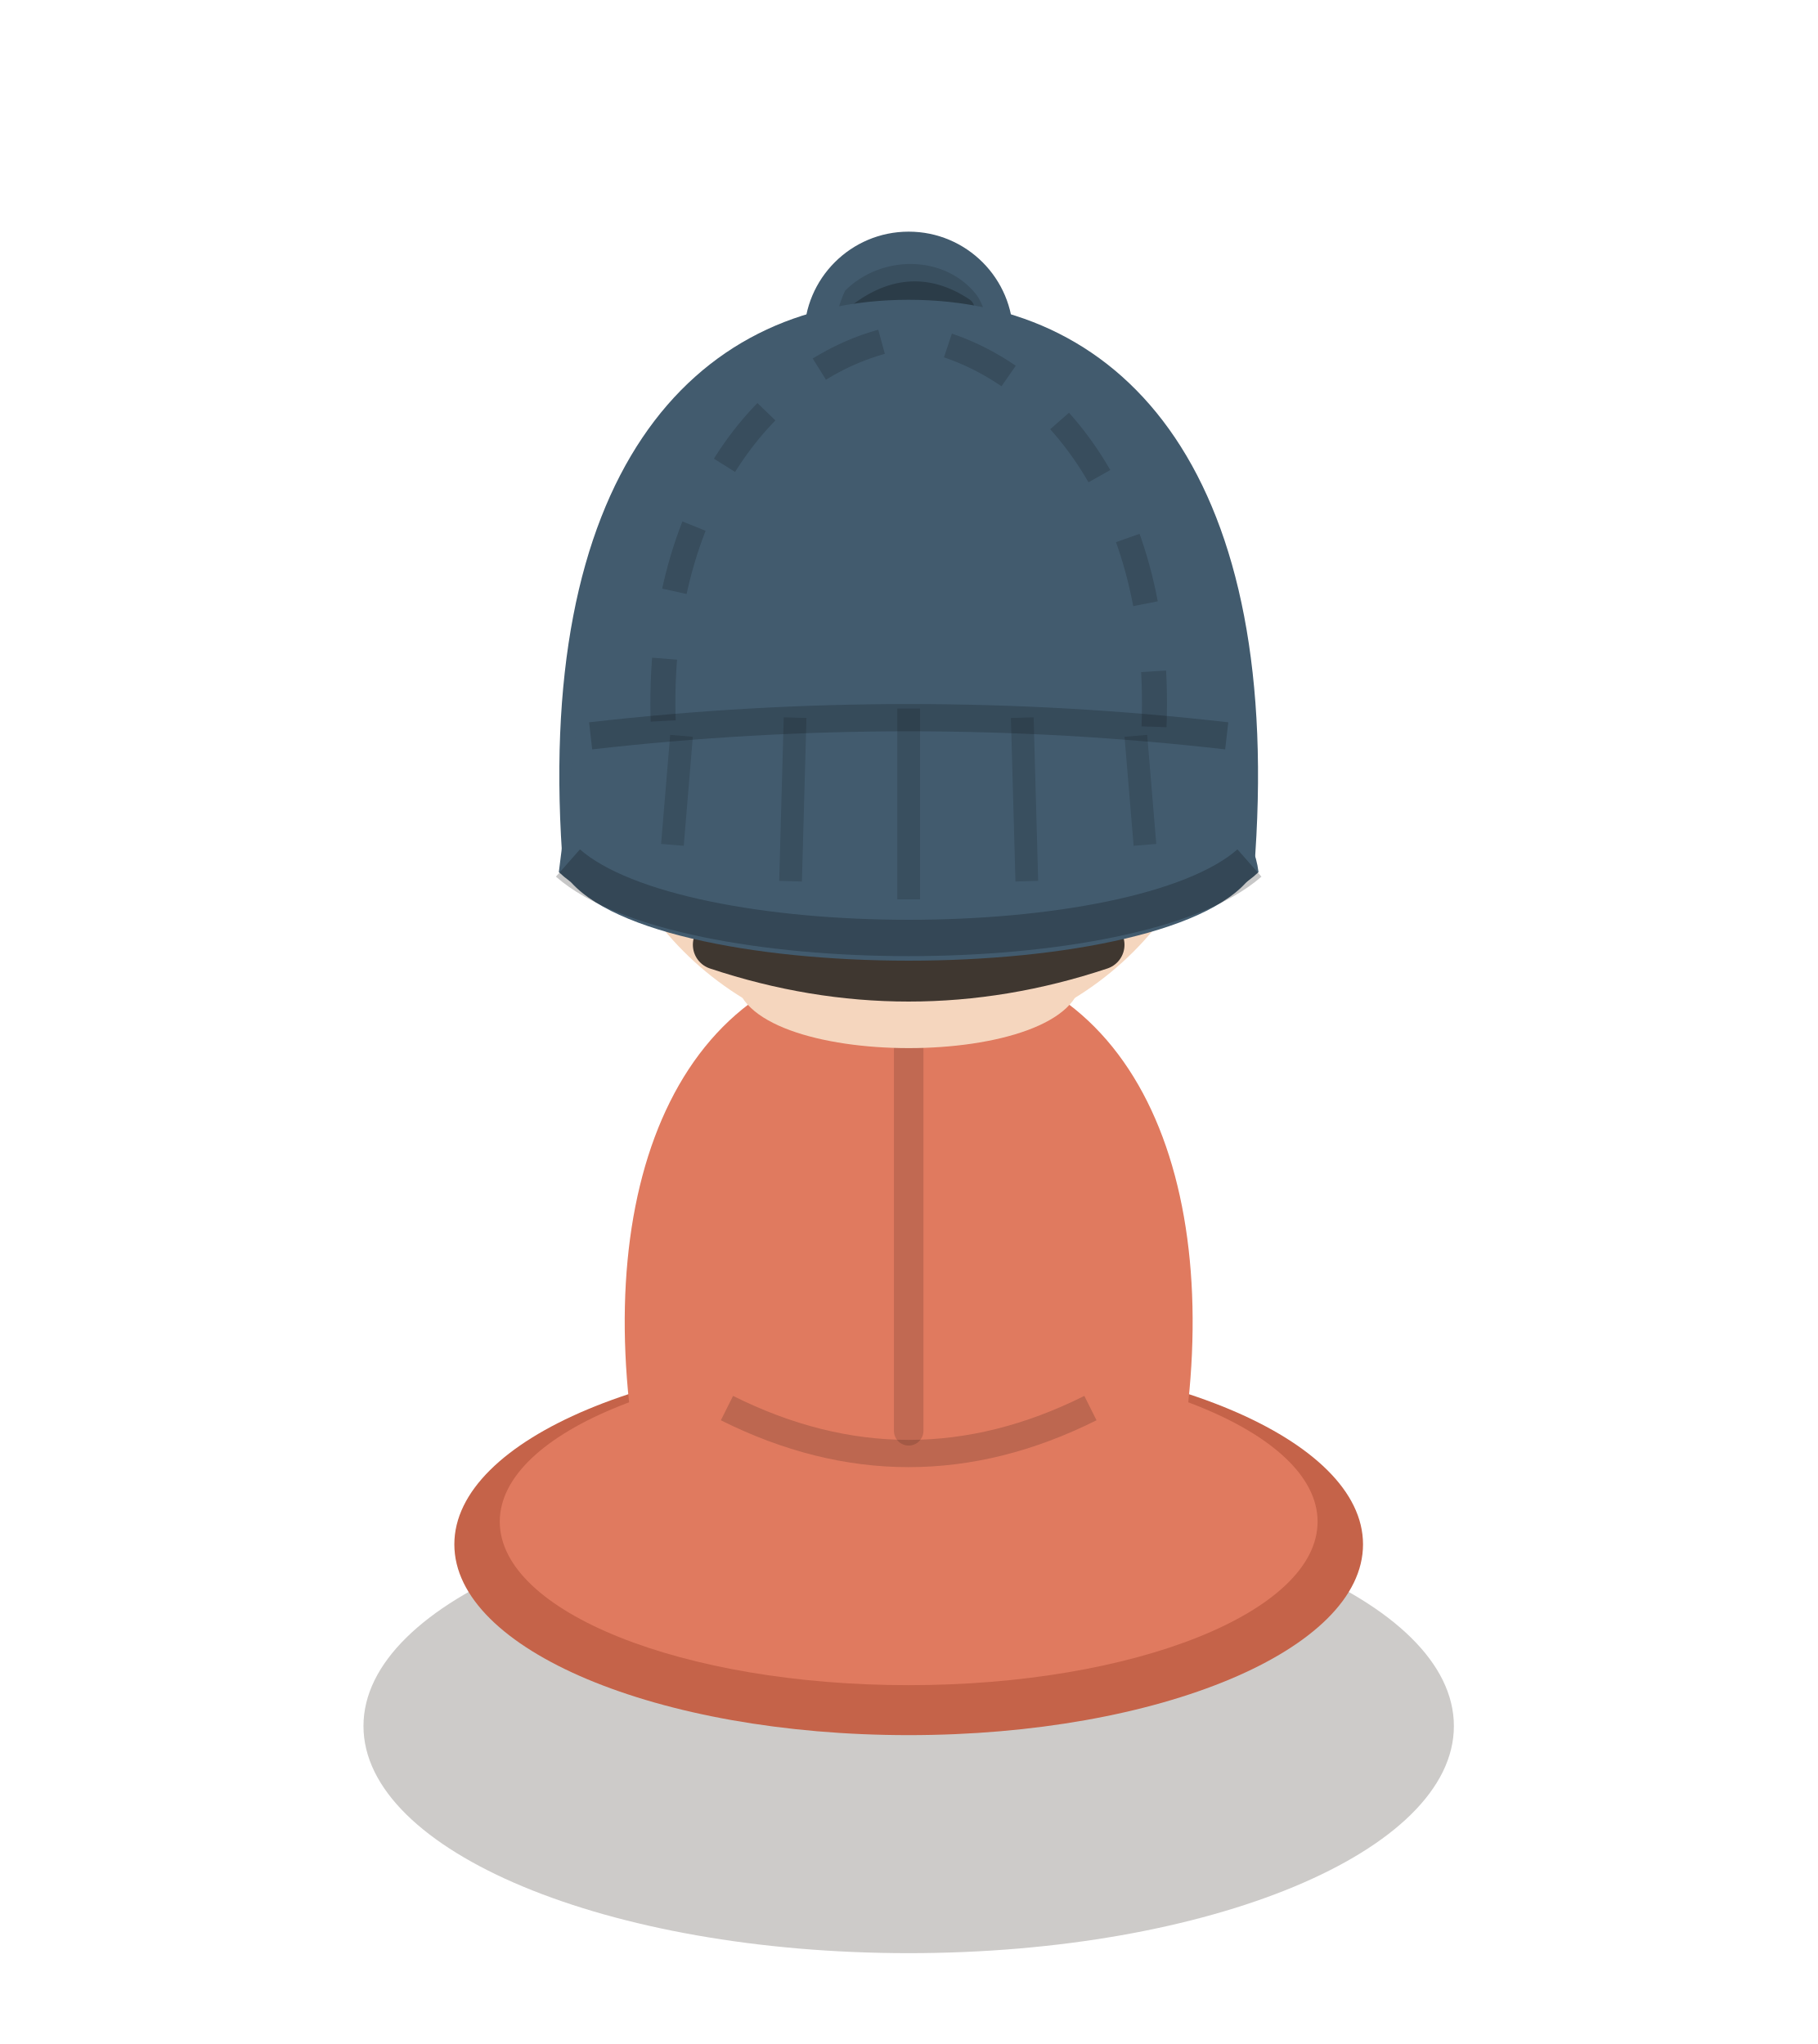
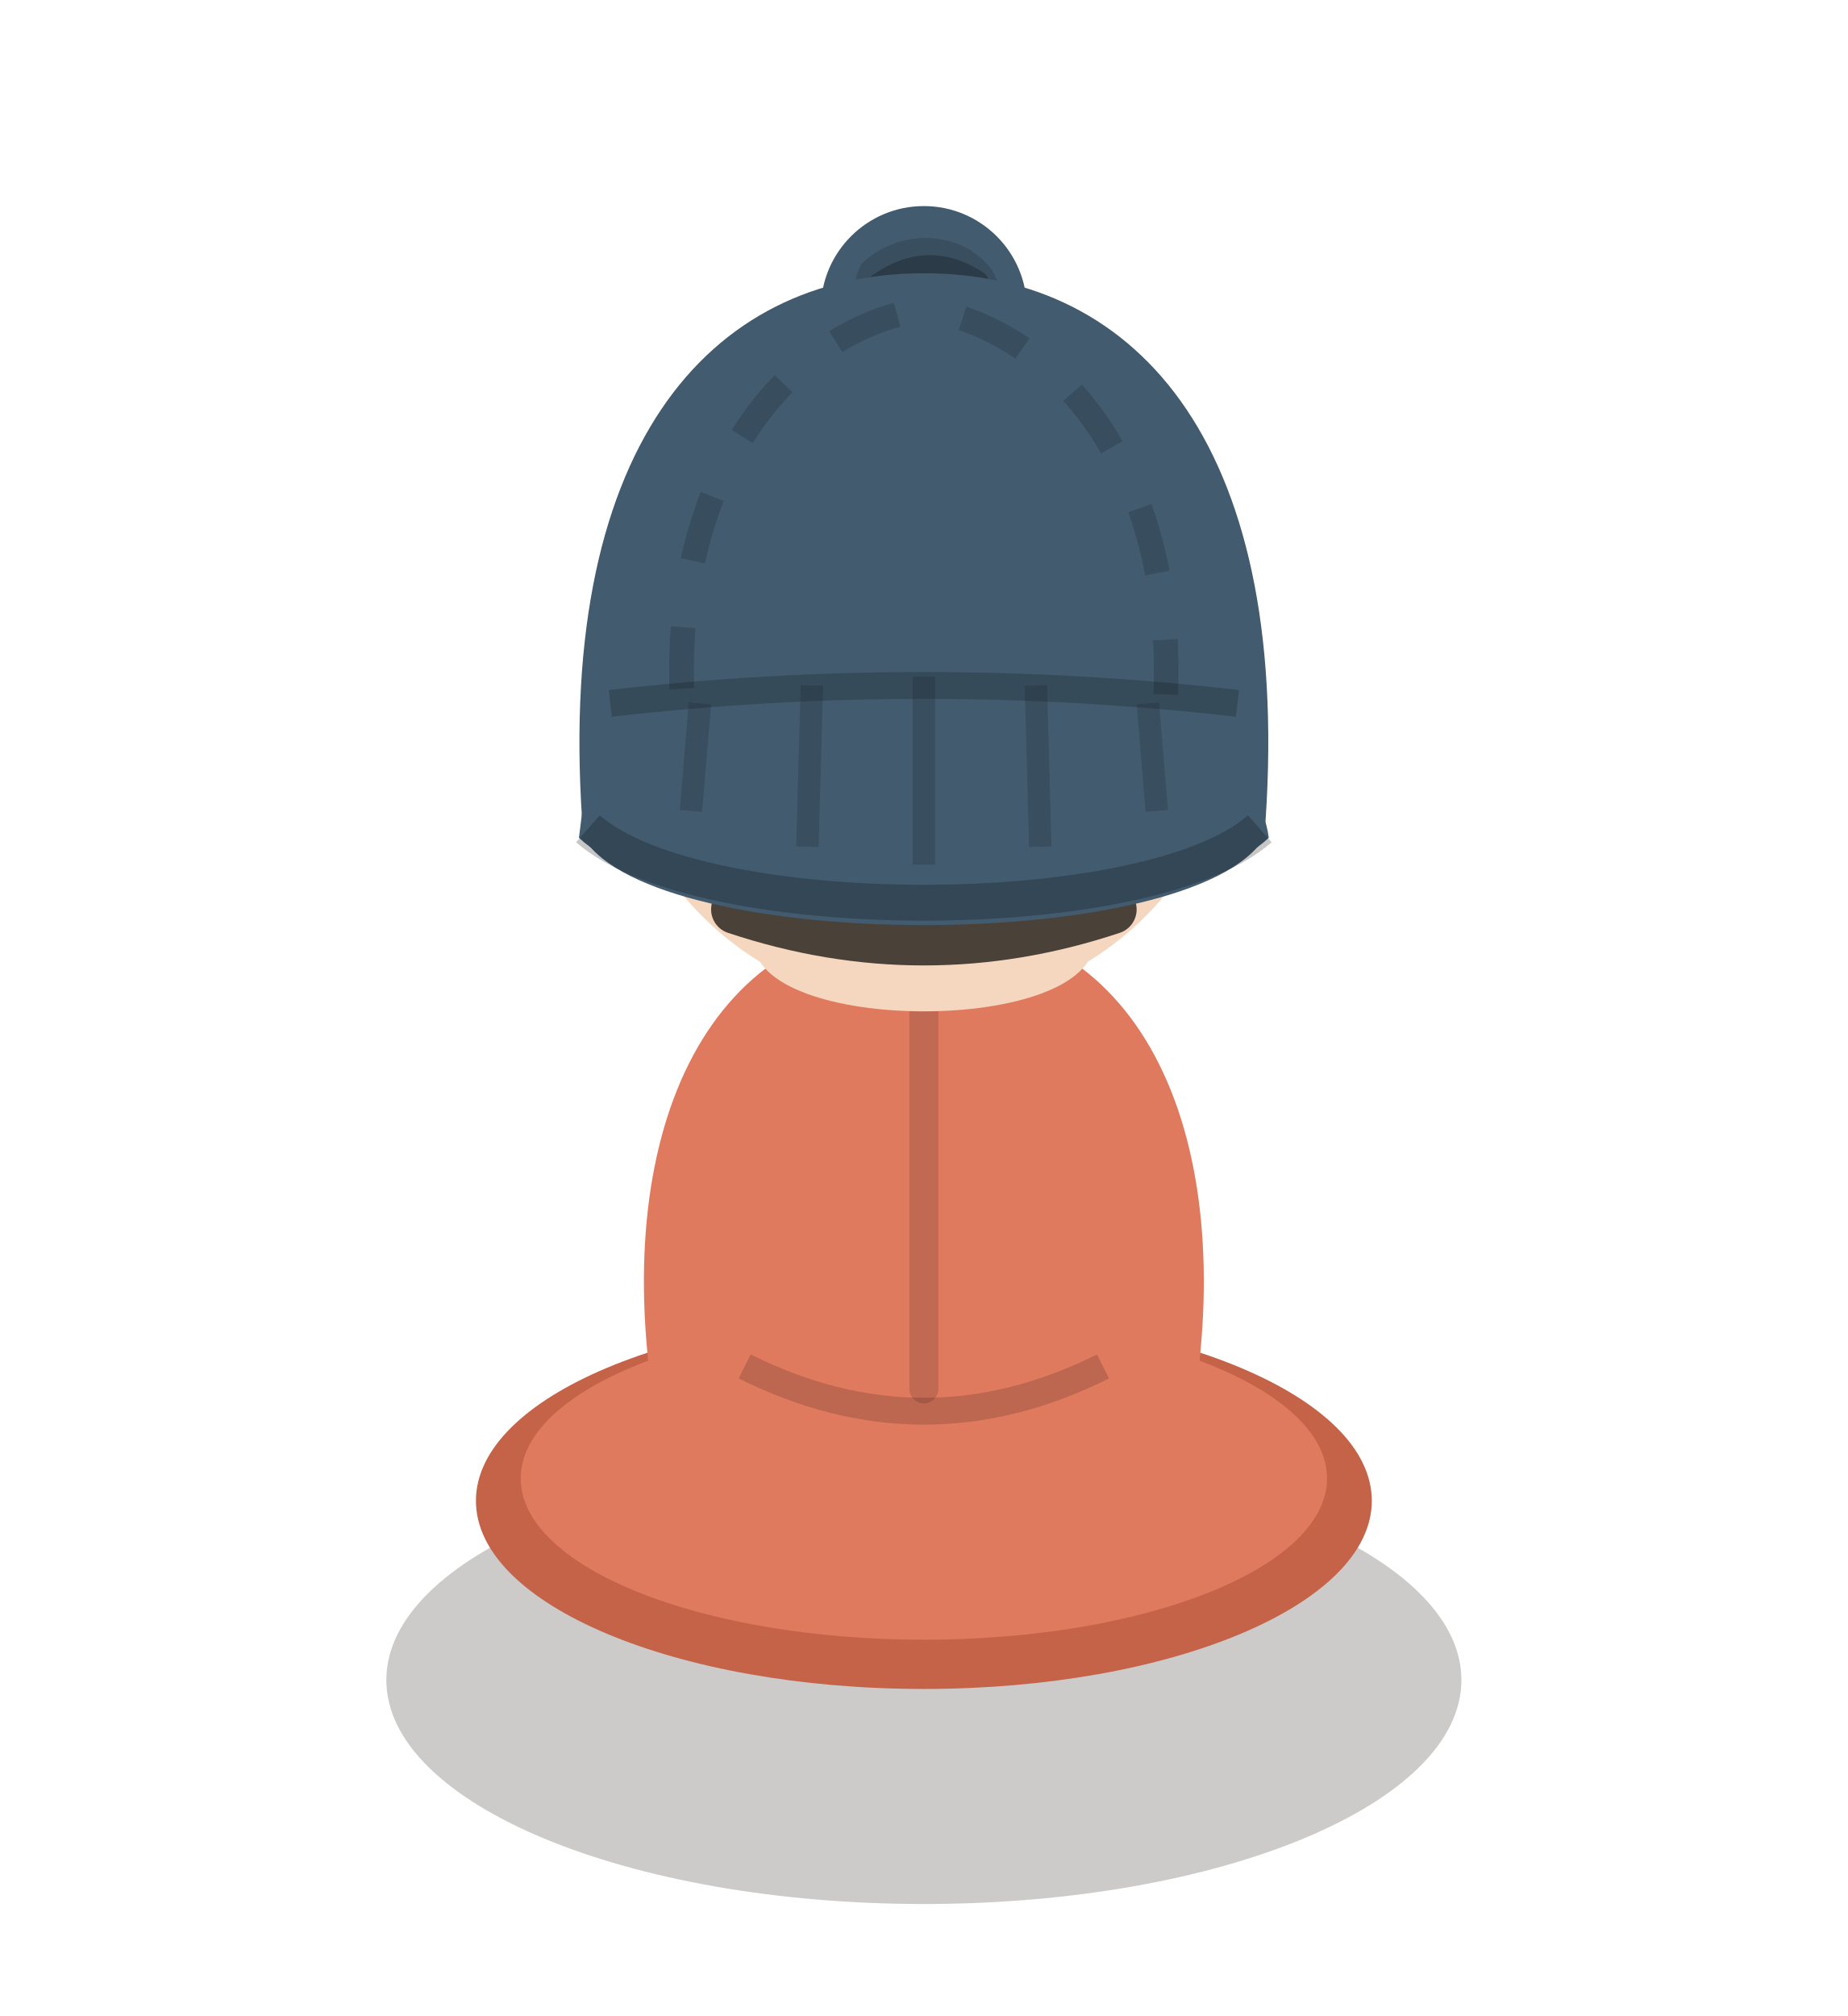
- <svg xmlns="http://www.w3.org/2000/svg" viewBox="-20 -30 40 45" width="200" height="225">
-   <ellipse cx="0" cy="8" rx="12" ry="5.0" fill="#1b120a" opacity="0.22" />
-   <ellipse cx="0" cy="4" rx="10" ry="4.2" fill="#c56349" />
-   <ellipse cx="0" cy="3.5" rx="9" ry="3.6" fill="#e07a5f" />
-   <path d="M-6,2 C-7,-4 -5,-9 0,-9 C5,-9 7,-4 6,2 Z" fill="#e07a5f" />
-   <path d="M-4,1 Q0,3 4,1" stroke="#000000" stroke-width="0.6" opacity="0.16" fill="none" />
-   <line x1="0" y1="-7.5" x2="0" y2="1.5" stroke="#000000" stroke-width="0.65" opacity="0.14" stroke-linecap="round" />
-   <path d="M-3.5,-8.8 Q0,-8.0 3.5,-8.8" stroke="#000000" stroke-width="0.6" opacity="0.18" fill="none" />
-   <g id="back-head">
-     <circle cx="0" cy="-14" r="7.0" fill="#f5d6be" />
-     <path d="M-3.8,-8.5 C-3.8,-6.4 3.8,-6.4 3.8,-8.5 Z" fill="#f5d6be" />
-     <path d="M-4.2,-9.2 Q0,-7.8 4.2,-9.2" stroke="#1f1b18" stroke-width="1.1" stroke-linecap="round" fill="none" opacity="0.85" />
-     <circle cx="0" cy="-22.6" r="2.3" fill="#425b6e" />
-     <path d="M-1.4,-23.6 C-0.6,-24.4 0.8,-24.4 1.5,-23.5 C2.1,-22.6 1.4,-21.3 0,-21.3 C-1.3,-21.3 -2.0,-22.3 -1.4,-23.6 Z" fill="rgba(0,0,0,0.14)" />
-     <path d="M-1.2,-23.0 Q0,-24.0 1.2,-23.2 M-1.0,-22.0 Q0,-21.2 0.8,-22.0" stroke="rgba(0,0,0,0.24)" stroke-width="0.5" stroke-linecap="round" fill="none" />
-     <path d="M-7.6,-10.8 C-8.3,-19.5 -4.8,-23.4 0,-23.4 C4.8,-23.4 8.3,-19.5 7.6,-10.8 C6.0,-8.2 -6.0,-8.2 -7.6,-10.8 Z" fill="#425b6e" />
-     <path d="M-5.4,-14.0 C-5.6,-19.2 -2.8,-22.2 0,-22.6 C2.8,-22.2 5.6,-19.2 5.4,-14.0" stroke="rgba(0,0,0,0.16)" stroke-width="0.55" stroke-dasharray="1.5 1.5" fill="none" />
-     <path d="M-7.7,-10.8 C-5.4,-8.6 5.4,-8.6 7.7,-10.8 C7.3,-14.0 0,-14.6 -7.3,-14.0 Z" fill="#425b6e" />
-     <path d="M-7.5,-11.0 C-5.0,-8.8 5.0,-8.8 7.5,-11.0" stroke="rgba(0,0,0,0.22)" stroke-width="0.8" fill="none" />
-     <path d="M-7.0,-13.8 Q0,-14.6 7.0,-13.8" stroke="rgba(0,0,0,0.18)" stroke-width="0.6" fill="none" />
-     <line x1="-5.0" y1="-13.8" x2="-5.2" y2="-11.4" stroke="rgba(0,0,0,0.14)" stroke-width="0.5" />
-     <line x1="-2.5" y1="-14.2" x2="-2.6" y2="-10.6" stroke="rgba(0,0,0,0.14)" stroke-width="0.5" />
-     <line x1="0" y1="-14.4" x2="0" y2="-10.2" stroke="rgba(0,0,0,0.14)" stroke-width="0.5" />
-     <line x1="2.5" y1="-14.2" x2="2.6" y2="-10.6" stroke="rgba(0,0,0,0.14)" stroke-width="0.5" />
-     <line x1="5.0" y1="-13.8" x2="5.2" y2="-11.4" stroke="rgba(0,0,0,0.14)" stroke-width="0.5" />
+ <svg xmlns="http://www.w3.org/2000/svg" viewBox="-22 -40 44 48" width="220" height="240" role="img" aria-label="经典短发毛线帽小人坐姿 NW">
+   <g data-character-pose="seated" data-facing="NW" data-seated-height="35.2" transform="scale(1.066667) translate(0,-8)">
+     <ellipse cx="0" cy="8" rx="12" ry="5" fill="#1b120a" opacity="0.22" />
+     <g>
+       <ellipse cx="0" cy="4" rx="10" ry="4.2" fill="#c56349" />
+       <ellipse cx="0" cy="3.5" rx="9" ry="3.6" fill="#e07a5f" />
+       <path d="M-6,2 C-7,-4 -5,-9 0,-9 C5,-9 7,-4 6,2 Z" fill="#e07a5f" />
+       <path d="M-4,1 Q0,3 4,1" stroke="#000" stroke-width="0.6" opacity="0.16" fill="none" />
+       <line x1="0" y1="-7.5" x2="0" y2="1.5" stroke="#000" stroke-width="0.65" opacity="0.14" stroke-linecap="round" />
+       <path d="M-3.5,-8.8 Q0,-8 3.5,-8.8" stroke="#000" stroke-width="0.6" opacity="0.18" fill="none" />
+     </g>
+     <g id="seated-back-character-head-back" class="" transform="translate(0, 0) scale(1)">
+       <circle cx="0" cy="-14" r="7.0" fill="#f5d6be" />
+       <path d="M-3.8,-8.5 C-3.8,-6.4 3.8,-6.4 3.8,-8.5 Z" fill="#f5d6be" />
+       <path d="M-4.2,-9.2 Q0,-7.8 4.2,-9.2" stroke="#1f1b18" stroke-width="1.1" stroke-linecap="round" fill="none" opacity="0.8" />
+       <g id="seated-back-knit-beanie-back-view">
+         <g id="seated-back-beanie-pompom-back">
+           <circle cx="0" cy="-22.6" r="2.3" fill="#425b6e" />
+           <path d="M-1.4,-23.6 C-0.6,-24.4 0.8,-24.4 1.5,-23.5 C2.1,-22.6 1.4,-21.3 0,-21.3 C-1.3,-21.3 -2.0,-22.3 -1.4,-23.6 Z" fill="rgba(0,0,0,0.14)" />
+           <path d="M-1.2,-23.0 Q0,-24.0 1.2,-23.2 M-1.0,-22.0 Q0,-21.2 0.8,-22.0" stroke="rgba(0,0,0,0.24)" stroke-width="0.5" stroke-linecap="round" fill="none" />
+         </g>
+         <path d="M-7.6,-10.8 C-8.3,-19.5 -4.8,-23.4 0,-23.4 C4.8,-23.4 8.3,-19.5 7.6,-10.8 C6.0,-8.2 -6.0,-8.2 -7.6,-10.8 Z" fill="#425b6e" />
+         <path d="M-5.4,-14.0 C-5.6,-19.2 -2.8,-22.2 0,-22.6 C2.8,-22.2 5.6,-19.2 5.4,-14.0" stroke="rgba(0,0,0,0.16)" stroke-width="0.55" stroke-dasharray="1.5 1.5" fill="none" />
+         <path d="M-7.7,-10.8 C-5.4,-8.6 5.4,-8.6 7.7,-10.8 C7.3,-14.0 0,-14.6 -7.3,-14.0 Z" fill="#425b6e" />
+         <path d="M-7.5,-11.0 C-5.0,-8.8 5.0,-8.8 7.5,-11.0" stroke="rgba(0,0,0,0.22)" stroke-width="0.8" fill="none" />
+         <path d="M-7.0,-13.8 Q0,-14.6 7.0,-13.8" stroke="rgba(0,0,0,0.18)" stroke-width="0.6" fill="none" />
+         <line x1="-5.0" y1="-13.8" x2="-5.2" y2="-11.4" stroke="rgba(0,0,0,0.14)" stroke-width="0.5" />
+         <line x1="-2.5" y1="-14.2" x2="-2.6" y2="-10.6" stroke="rgba(0,0,0,0.14)" stroke-width="0.5" />
+         <line x1="0" y1="-14.4" x2="0" y2="-10.2" stroke="rgba(0,0,0,0.14)" stroke-width="0.5" />
+         <line x1="2.5" y1="-14.2" x2="2.6" y2="-10.6" stroke="rgba(0,0,0,0.14)" stroke-width="0.5" />
+         <line x1="5.0" y1="-13.8" x2="5.2" y2="-11.4" stroke="rgba(0,0,0,0.14)" stroke-width="0.5" />
+       </g>
+     </g>
  </g>
</svg>
